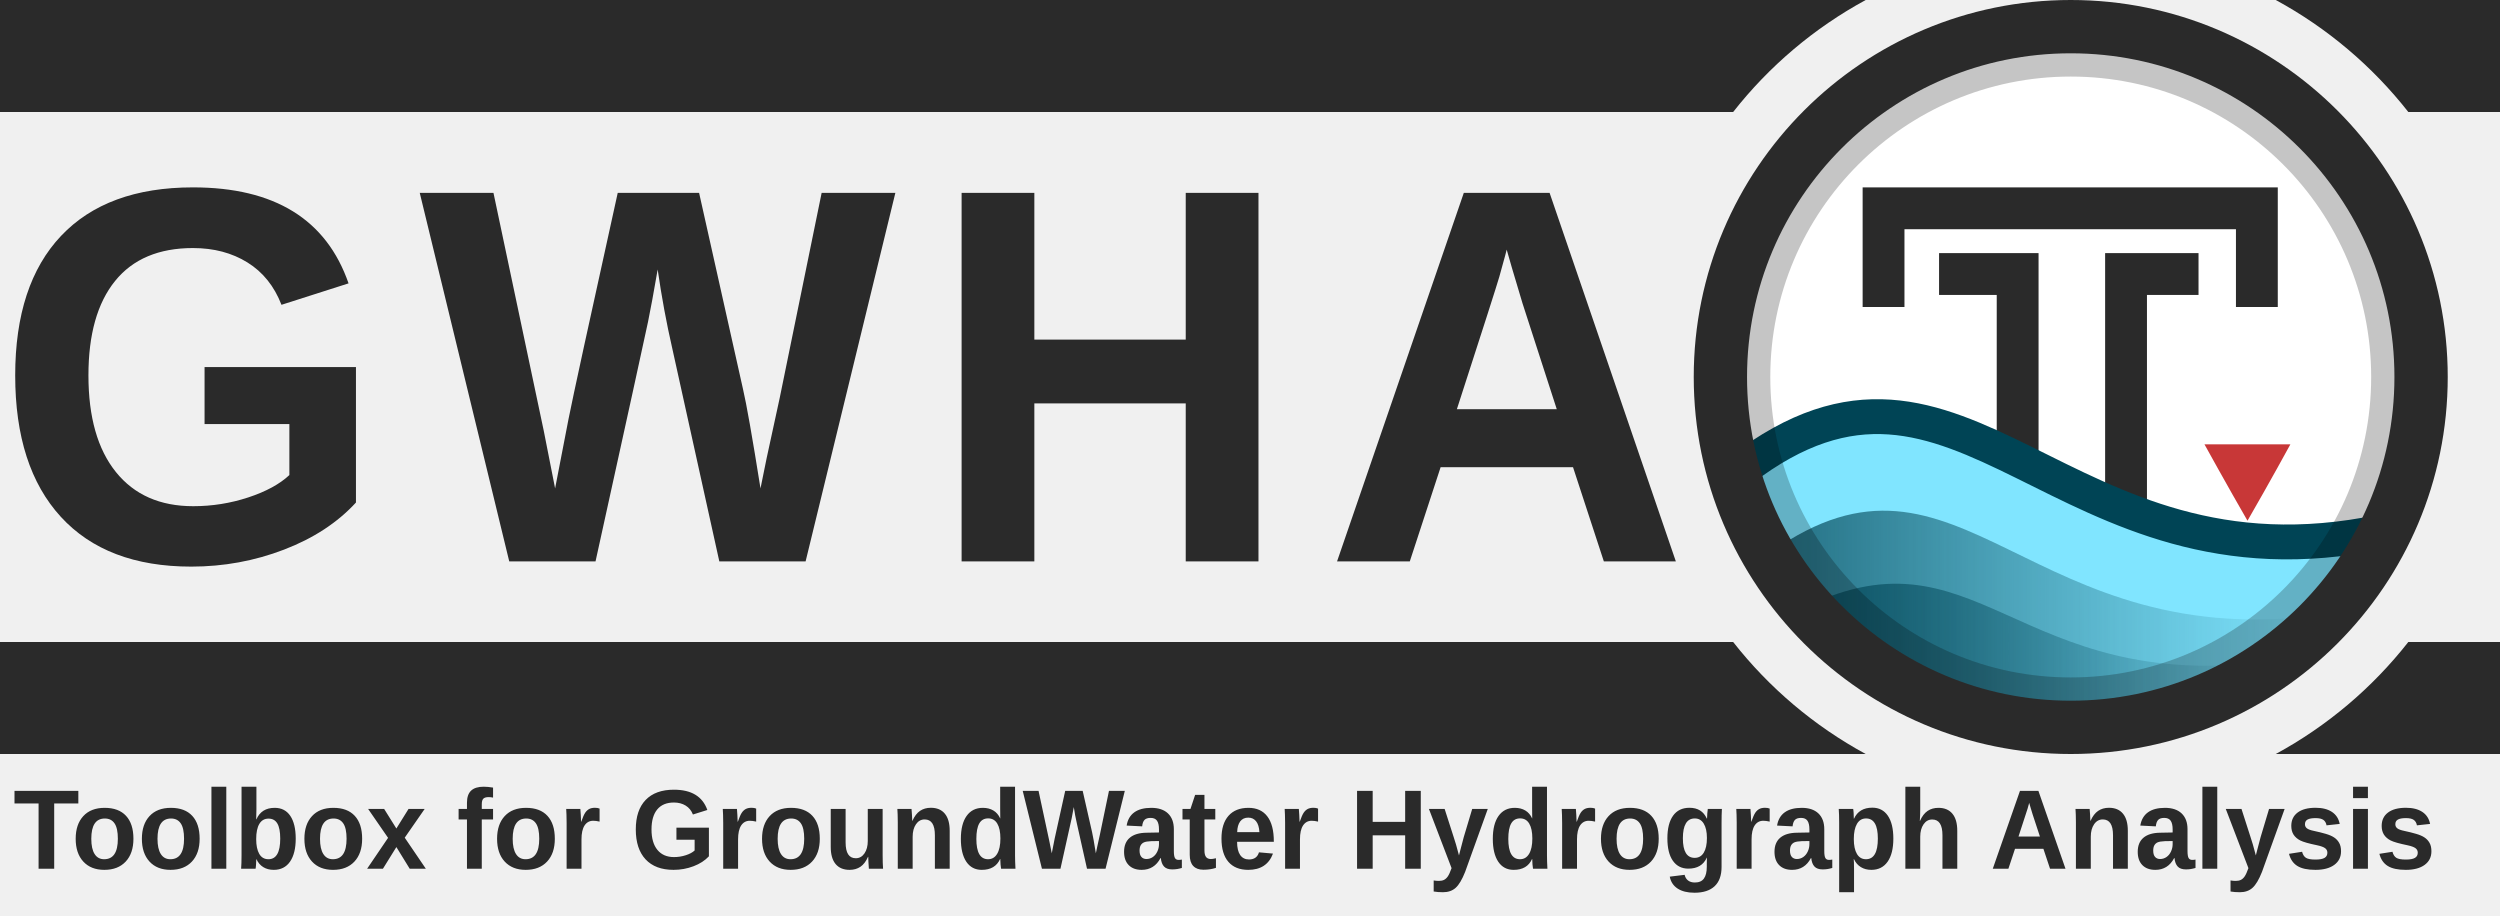
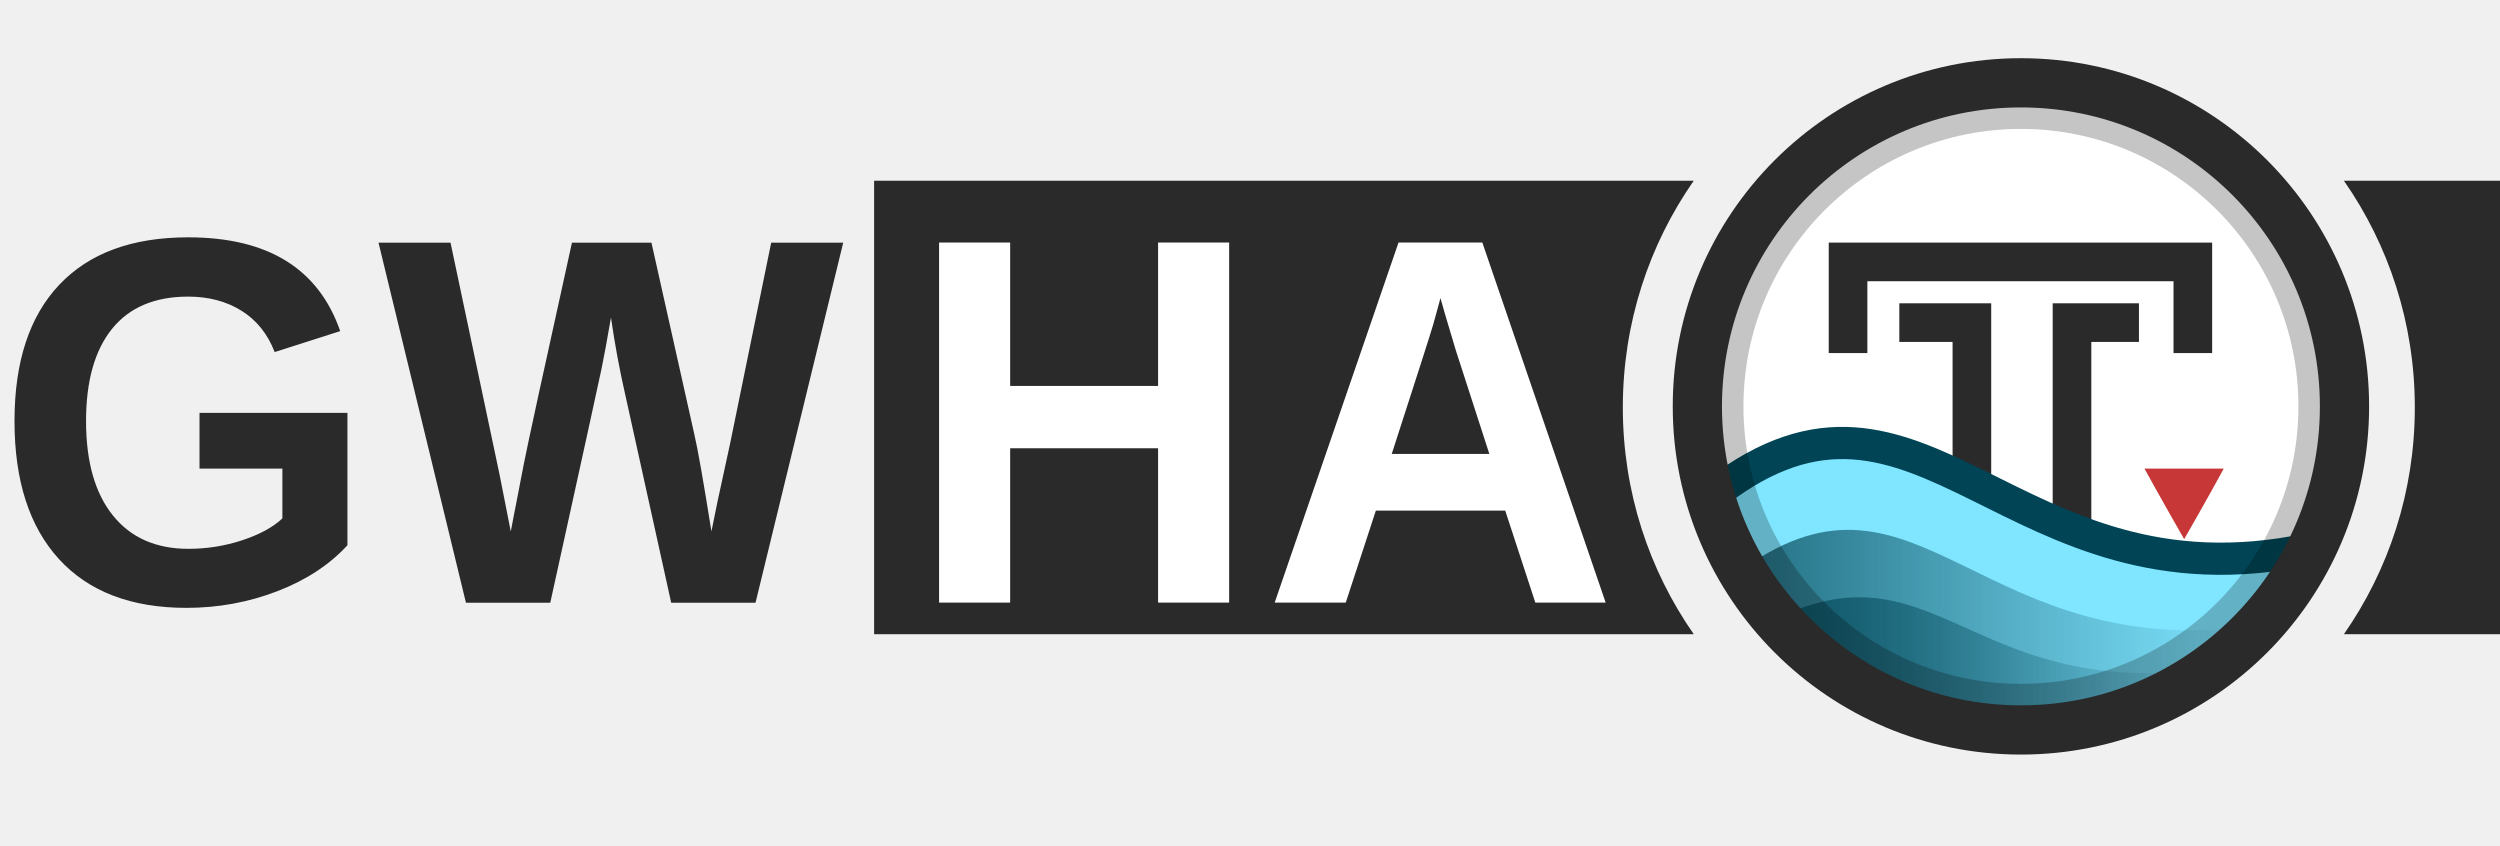
- <svg xmlns="http://www.w3.org/2000/svg" xmlns:xlink="http://www.w3.org/1999/xlink" id="svg3336" style="enable-background:new" height="695" width="1897" version="1.1">
+ <svg xmlns="http://www.w3.org/2000/svg" xmlns:xlink="http://www.w3.org/1999/xlink" id="svg3336" style="enable-background:new" height="17.378cm" width="51.37cm" version="1.1">
  <defs id="defs3338">
    <filter id="filter4254" style="color-interpolation-filters:sRGB">
      <feBlend id="feBlend4256" in2="BackgroundImage" mode="multiply" />
    </filter>
    <clipPath clipPathUnits="userSpaceOnUse" id="clipPath3962">
      <rect width="460.092" x="56.304" y="10.396" rx="230.027" height="460.093" style="fill:none;stroke:#ff0000;stroke-width:1.067;stroke-miterlimit:4;stroke-dasharray:none;enable-background:new" id="rect3964" clip-path="none" />
    </clipPath>
    <clipPath clipPathUnits="userSpaceOnUse" id="clipPath3973">
      <rect width="431.337" x="12.671" y="12.878" rx="215.65" height="431.337" style="fill:none;stroke:#ff0000;stroke-width:1;stroke-miterlimit:4;stroke-dasharray:none;enable-background:new" id="rect3975" clip-path="none" />
    </clipPath>
    <linearGradient id="linearGradient4067-5">
      <stop style="stop-color:#004354;stop-opacity:1;" offset="0" id="stop4069-0" />
      <stop style="stop-color:#004354;stop-opacity:0;" offset="1" id="stop4071-4" />
    </linearGradient>
    <linearGradient id="linearGradient4059-8">
      <stop style="stop-color:#004354;stop-opacity:1;" offset="0" id="stop4061-7" />
      <stop style="stop-color:#004354;stop-opacity:0;" offset="1" id="stop4063-6" />
    </linearGradient>
    <linearGradient id="linearGradient4190-6-2" y2="358" gradientUnits="userSpaceOnUse" x2="376" gradientTransform="matrix(1.0084,0,0,1.0084,-2.5546,-2)" y1="238" x1="256">
      <stop id="stop4186-77-0" style="stop-color:#00ccff;stop-opacity:1;" offset="0" />
      <stop id="stop4188-0-1" style="stop-color:#004354;stop-opacity:1;" offset="1" />
    </linearGradient>
-     <linearGradient xlink:href="#linearGradient4067-5" id="linearGradient4144" gradientUnits="userSpaceOnUse" gradientTransform="matrix(1.232656,0,0,1.187506,1272.385,33.55664)" x1="60.435" y1="396.505" x2="357.194" y2="396.505" />
-     <linearGradient xlink:href="#linearGradient4059-8" id="linearGradient4147" gradientUnits="userSpaceOnUse" gradientTransform="matrix(1.232656,0,0,1.238171,1269.92,8.42671)" x1="47.519" y1="376.82" x2="390.729" y2="376.82" />
+     <linearGradient xlink:href="#linearGradient4067-5" id="linearGradient4144" gradientUnits="userSpaceOnUse" gradientTransform="matrix(1.165174,0,0,1.122496,1286.961,76.91849)" x1="60.435" y1="396.505" x2="357.194" y2="396.505" />
+     <linearGradient xlink:href="#linearGradient4059-8" id="linearGradient4147" gradientUnits="userSpaceOnUse" gradientTransform="matrix(1.165174,0,0,1.170387,1284.63,53.1643)" x1="47.519" y1="376.82" x2="390.729" y2="376.82" />
  </defs>
-   <path style="opacity:1;fill:#2a2a2a;fill-opacity:1;stroke:none;stroke-width:59.875;stroke-linecap:square;stroke-linejoin:miter;stroke-miterlimit:4;stroke-dasharray:none;stroke-dashoffset:165;stroke-opacity:1;paint-order:normal;enable-background:new" d="M 0,7.8976733e-4 V 85.001 h 1315.105 c 27.272,-34.752 61.489,-63.767 100.598,-85 z m 1726.844,0 C 1765.952,21.234 1800.169,50.249 1827.441,85.001 h 69.559 V 7.8976733e-4 Z M 0,487.138 v 85 h 1415.703 c -39.108,-21.233 -73.324,-50.249 -100.596,-85 z m 1827.439,0 c -27.272,34.751 -61.488,63.767 -100.596,85 h 170.156 v -85 z" id="rect4534-8-6" />
-   <g id="layer6" style="opacity:0.3;filter:url(#filter4254)" transform="translate(1717.1,-13.81731)" clip-path="url(#clipPath3962)" />
-   <g id="layer1" style="display:none" transform="translate(1108.42,-549.3474)">
+   <path style="fill:#2a2a2a;fill-opacity:1;stroke:none;stroke-width:0.958" d="M 678.854 140.359 L 678.854 492.51 L 1315.383 492.51 C 1280.659 442.699 1260.316 382.047 1260.316 316.461 L 1260.316 316.408 C 1260.316 250.821 1280.66 190.17 1315.385 140.359 L 678.854 140.359 z M 1820.318 140.359 C 1855.043 190.17 1875.387 250.821 1875.387 316.408 L 1875.387 316.461 C 1875.387 382.047 1855.044 442.699 1820.32 492.51 L 1941.551 492.51 L 1941.551 140.359 L 1820.318 140.359 z " id="rect3891" />
+   <g id="layer6" style="opacity:0.3;filter:url(#filter4254)" transform="translate(1882.99,22.01929)" clip-path="url(#clipPath3962)" />
+   <g id="layer1" style="display:none" transform="translate(1274.31,-513.5108)">
    <path id="path3774" d="m 177.12,614.784 h 191.883 c 154.987,0 177.12,22.119 177.12,176.96 v 153.813 c 0,154.837 -22.141,176.96 -177.12,176.96 H 177.12 C 22.144,1122.517 0,1100.331 0,945.515 V 791.701 c 0,-154.837 22.141,-176.96 177.12,-176.96 z" style="display:inline;fill:#0000ff;fill-opacity:0.081;stroke:#0000ff;stroke-width:1.067" />
    <circle id="path4118" style="color:#000000;display:inline;fill:#0000ff;fill-opacity:0.081;stroke:#0000ff;stroke-width:1.067;enable-background:accumulate" cx="273.067" cy="868.651" r="153.6" />
    <rect id="rect4152" style="color:#000000;display:inline;fill:#0000ff;fill-opacity:0.081;stroke:#0000ff;stroke-width:1.067;stroke-linecap:round;stroke-linejoin:round;enable-background:accumulate" height="290.133" width="290.133" y="723.584" x="128" />
    <rect id="rect4154" style="color:#000000;display:inline;fill:#0000ff;fill-opacity:0.081;stroke:#0000ff;stroke-width:1.067;stroke-linecap:round;stroke-linejoin:round;enable-background:accumulate" height="256" width="324.267" y="740.651" x="110.933" />
    <rect id="rect4156" style="color:#000000;display:inline;fill:#0000ff;fill-opacity:0.081;stroke:#0000ff;stroke-width:1.067;stroke-linecap:round;stroke-linejoin:round;enable-background:accumulate" height="324.267" width="256" y="706.517" x="145.067" />
  </g>
-   <text xml:space="preserve" style="font-style:normal;font-variant:normal;font-weight:bold;font-stretch:normal;font-size:14.013px;line-height:150;font-family:'liberation sans';-inkscape-font-specification:'liberation sans Bold';letter-spacing:25px;word-spacing:0px;fill:#2a2a2a;fill-opacity:1;stroke:none;stroke-width:1.067;enable-background:new" x="-4.307" y="413.604" id="text3084-4-2" transform="scale(0.9709578,1.029911)">
-     <tspan x="-4.307" y="413.604" id="tspan3086-5-7" style="font-style:normal;font-variant:normal;font-weight:bold;font-stretch:normal;font-size:394.62px;line-height:150;font-family:'liberation sans';-inkscape-font-specification:'liberation sans Bold';letter-spacing:25px;word-spacing:0px;fill:#2a2a2a;fill-opacity:1;stroke-width:1.067">
-       <tspan x="-4.307" y="413.604" style="font-style:normal;font-variant:normal;font-weight:bold;font-stretch:normal;line-height:150;font-family:'liberation sans';-inkscape-font-specification:'liberation sans Bold';letter-spacing:25px;word-spacing:0px;fill:#2a2a2a;fill-opacity:1;stroke-width:1.067" id="tspan3088-9-3">GWHA</tspan>
+   <text xml:space="preserve" style="font-style:normal;font-variant:normal;font-weight:bold;font-stretch:normal;font-size:14.013px;line-height:0%;font-family:'Liberation Sans';-inkscape-font-specification:'Liberation Sans Bold';letter-spacing:0px;word-spacing:0px;fill:#ffffff;fill-opacity:1;stroke:none;stroke-width:1.067" x="724.739" y="454.412" id="text3084" transform="scale(0.9709578,1.029911)">
+     <tspan x="724.739" y="454.412" id="tspan3086" style="font-style:normal;font-variant:normal;font-weight:bold;font-stretch:normal;font-size:394.62px;line-height:5;font-family:'liberation sans';-inkscape-font-specification:'liberation sans Bold';fill:#ffffff;stroke-width:1.067">
+       <tspan x="724.739" y="454.412" style="font-style:normal;font-variant:normal;font-weight:bold;font-stretch:normal;line-height:5;font-family:'liberation sans';-inkscape-font-specification:'liberation sans Bold';fill:#ffffff;stroke-width:1.067" id="tspan3088">HA</tspan>
    </tspan>
  </text>
-   <rect x="-36.318" y="1.132" width="512" height="480" style="color:#000000;fill:#ffffff;enable-background:accumulate" id="rect4158" clip-path="url(#clipPath3973)" transform="matrix(1.232656,0,0,1.232656,1290.008,4.80322)" />
-   <g id="g4537" transform="translate(2.4101563e-4,-74.58735)">
-     <path id="path2995-6" d="m 1652.369,282.52 h -39.132 v 254.214" style="fill:none;fill-opacity:0;stroke:#2a2a2a;stroke-width:31.737;stroke-linecap:square;stroke-linejoin:miter;stroke-miterlimit:4;stroke-dasharray:none;stroke-opacity:1" />
-     <path style="display:inline;fill:none;fill-opacity:0;stroke:#2a2a2a;stroke-width:31.737;stroke-linecap:square;stroke-linejoin:miter;stroke-miterlimit:4;stroke-dasharray:none;stroke-opacity:1;enable-background:new" d="m 1429.239,291.669 v -59.019 h 283.269 v 59.019" id="path3765" />
-     <path id="path2995" d="m 1487.231,282.52 h 43.754 v 251.784" style="fill:none;fill-opacity:0;stroke:#2a2a2a;stroke-width:31.737;stroke-linecap:square;stroke-linejoin:miter;stroke-miterlimit:4;stroke-dasharray:none;stroke-opacity:1" />
-   </g>
-   <path d="m 1737.925,337.183 h -65.169 c 0,0 17.357,31.481 32.605,57.892 0.032,0 0.032,-0.021 0.032,-0.021 l 0.031,-0.032 0.032,-0.032 0.031,-0.021 c 17.058,-29.545 32.482,-57.853 32.482,-57.853 z" style="color:#000000;display:inline;fill:#c83737;fill-opacity:1;stroke-width:1.233;enable-background:new" id="path4622" />
-   <path style="display:inline;fill:#80e5ff;fill-opacity:1;stroke:#004455;stroke-width:26.448;stroke-linecap:round;stroke-linejoin:round;stroke-miterlimit:4;stroke-dasharray:none;stroke-opacity:1;enable-background:new" d="m 1321.276,356.54 c -0.687,96.283 117.861,163.669 158.901,179.743 138.732,50.116 289.911,-38.339 326.938,-132.758 -245.523,51.493 -316.944,-176.561 -485.84,-46.985 z" id="path3852" />
-   <path style="display:inline;opacity:0.75;fill:url(#linearGradient4147);fill-opacity:1;stroke:none;stroke-width:1.233;enable-background:new" d="m 1344.1,418.728 c 27.577,48.555 117.65,120.104 156.337,130.939 118.013,2.581 195.533,-27.946 268.73,-84.028 -231.445,34.711 -280.508,-148.914 -425.066,-46.911 z" id="path3852-7-7" />
-   <path style="display:inline;opacity:0.75;fill:url(#linearGradient4144);fill-opacity:1;stroke:none;stroke-width:1.233;enable-background:new" d="m 1364.493,463.198 c 23.516,37.303 108.542,82.443 141.532,90.767 95.209,1.371 159.995,-18.804 219.07,-52.337 -197.362,26.667 -224.207,-108.202 -360.602,-38.43 z" id="path3852-7" />
-   <rect width="487.995" x="1327.275" y="42.071" rx="243.977" height="487.996" style="opacity:0.23;fill:none;stroke:#000000;stroke-width:32.049;stroke-miterlimit:4;stroke-dasharray:none" id="rect16-9" ry="243.977" />
-   <rect width="531.69" x="1305.428" y="20.223" rx="265.822" height="531.691" style="fill:none;fill-opacity:1;stroke:#2a2a2a;stroke-width:40.447;stroke-miterlimit:4;stroke-dasharray:none;stroke-opacity:1" id="rect16-5" clip-path="none" ry="265.822" />
-   <text xml:space="preserve" style="font-style:normal;font-variant:normal;font-weight:normal;font-stretch:normal;font-size:89.345px;line-height:0%;font-family:'Liberation Sans';-inkscape-font-specification:'Liberation Sans';letter-spacing:0px;word-spacing:8.194px;fill:#2a2a2a;fill-opacity:1;stroke:none;stroke-width:1.978" x="10.309" y="645.043" id="text3090" transform="scale(0.9785241,1.021947)">
-     <tspan x="10.309" y="645.043" id="tspan3092" style="font-style:normal;font-variant:normal;font-weight:bold;font-stretch:normal;font-size:84.042px;line-height:1.25;font-family:'Liberation Sans';-inkscape-font-specification:'Liberation Sans Bold';letter-spacing:0px;word-spacing:9.573px;fill:#2a2a2a;fill-opacity:1;stroke-width:1.978">
-       <tspan x="10.309" y="645.043" style="font-style:normal;font-variant:normal;font-weight:bold;font-stretch:normal;font-size:84.042px;font-family:'Liberation Sans';-inkscape-font-specification:'Liberation Sans Bold';letter-spacing:0px;word-spacing:9.573px;fill:#2a2a2a;fill-opacity:1;stroke-width:1.978" id="tspan3094">Toolbox for GroundWater Hydrograph Analysis</tspan>
+   <rect x="-36.318" y="1.132" width="512" height="480" style="color:#000000;fill:#ffffff;enable-background:accumulate" id="rect4158" clip-path="url(#clipPath3973)" transform="matrix(1.165174,0,0,1.165174,1303.619,49.73918)" />
+   <path style="fill:none;fill-opacity:0;stroke:#2a2a2a;stroke-width:30;stroke-linecap:square;stroke-linejoin:miter;stroke-miterlimit:4;stroke-dasharray:none;stroke-opacity:1" d="m 1646.143,250.548 h -36.99 V 490.845" id="path2995-6" />
+   <path id="path3765" d="m 1435.228,259.195 v -55.788 h 267.762 v 55.788" style="display:inline;fill:none;fill-opacity:0;stroke:#2a2a2a;stroke-width:30;stroke-linecap:square;stroke-linejoin:miter;stroke-miterlimit:4;stroke-dasharray:none;stroke-opacity:1;enable-background:new" />
+   <path style="fill:none;fill-opacity:0;stroke:#2a2a2a;stroke-width:30;stroke-linecap:square;stroke-linejoin:miter;stroke-miterlimit:4;stroke-dasharray:none;stroke-opacity:1" d="m 1490.045,250.548 h 41.359 v 238" id="path2995" />
+   <path d="m 1727.015,363.923 h -61.601 c 0,0 16.407,29.758 30.82,54.723 0.03,0 0.03,-0.02 0.03,-0.02 l 0.029,-0.03 0.03,-0.03 0.029,-0.02 c 16.124,-27.928 30.704,-54.686 30.704,-54.686 z" style="color:#000000;display:inline;fill:#c83737;fill-opacity:1;stroke-width:1.165;enable-background:new" id="path4622" />
+   <path style="display:inline;fill:#80e5ff;fill-opacity:1;stroke:#004455;stroke-width:25;stroke-linecap:round;stroke-linejoin:round;stroke-miterlimit:4;stroke-dasharray:none;stroke-opacity:1;enable-background:new" d="m 1333.175,382.22 c -0.649,91.012 111.409,154.709 150.202,169.903 131.137,47.373 274.039,-36.24 309.04,-125.49 -232.082,48.674 -299.593,-166.895 -459.242,-44.413 z" id="path3852" />
+   <path style="display:inline;opacity:0.75;fill:url(#linearGradient4147);fill-opacity:1;stroke:none;stroke-width:1.165;enable-background:new" d="m 1354.75,441.004 c 26.068,45.897 111.209,113.529 147.778,123.771 111.553,2.44 184.828,-26.416 254.018,-79.428 -218.774,32.81 -265.151,-140.762 -401.796,-44.343 z" id="path3852-7-7" />
+   <path style="display:inline;opacity:0.75;fill:url(#linearGradient4144);fill-opacity:1;stroke:none;stroke-width:1.165;enable-background:new" d="m 1374.026,483.039 c 22.229,35.261 102.6,77.93 133.783,85.798 89.997,1.296 151.236,-17.775 207.077,-49.472 -186.557,25.207 -211.933,-102.278 -340.86,-36.326 z" id="path3852-7" />
+   <rect width="461.28" x="1338.846" y="84.966" rx="230.62" height="461.281" style="opacity:0.23;fill:none;stroke:#000000;stroke-width:30.295;stroke-miterlimit:4;stroke-dasharray:none" id="rect16-9" ry="230.62" />
+   <rect width="502.582" x="1318.195" y="64.315" rx="251.27" height="502.583" style="fill:none;fill-opacity:1;stroke:#2a2a2a;stroke-width:38.232;stroke-miterlimit:4;stroke-dasharray:none;stroke-opacity:1" id="rect16-5" clip-path="none" ry="251.27" />
+   <text xml:space="preserve" style="font-style:normal;font-variant:normal;font-weight:bold;font-stretch:normal;font-size:14.013px;line-height:150;font-family:'liberation sans';-inkscape-font-specification:'liberation sans Bold';letter-spacing:0px;word-spacing:0px;fill:#2a2a2a;fill-opacity:1;stroke:none;stroke-width:1.067;enable-background:new" x="-4.588" y="454.508" id="text3084-4" transform="scale(0.9709578,1.029911)">
+     <tspan x="-4.588" y="454.508" id="tspan3086-5" style="font-style:normal;font-variant:normal;font-weight:bold;font-stretch:normal;font-size:394.62px;line-height:150;font-family:'liberation sans';-inkscape-font-specification:'liberation sans Bold';fill:#2a2a2a;fill-opacity:1;stroke-width:1.067">
+       <tspan x="-4.588" y="454.508" style="font-style:normal;font-variant:normal;font-weight:bold;font-stretch:normal;line-height:150;font-family:'liberation sans';-inkscape-font-specification:'liberation sans Bold';fill:#2a2a2a;fill-opacity:1;stroke-width:1.067" id="tspan3088-9">GW</tspan>
    </tspan>
  </text>
</svg>
